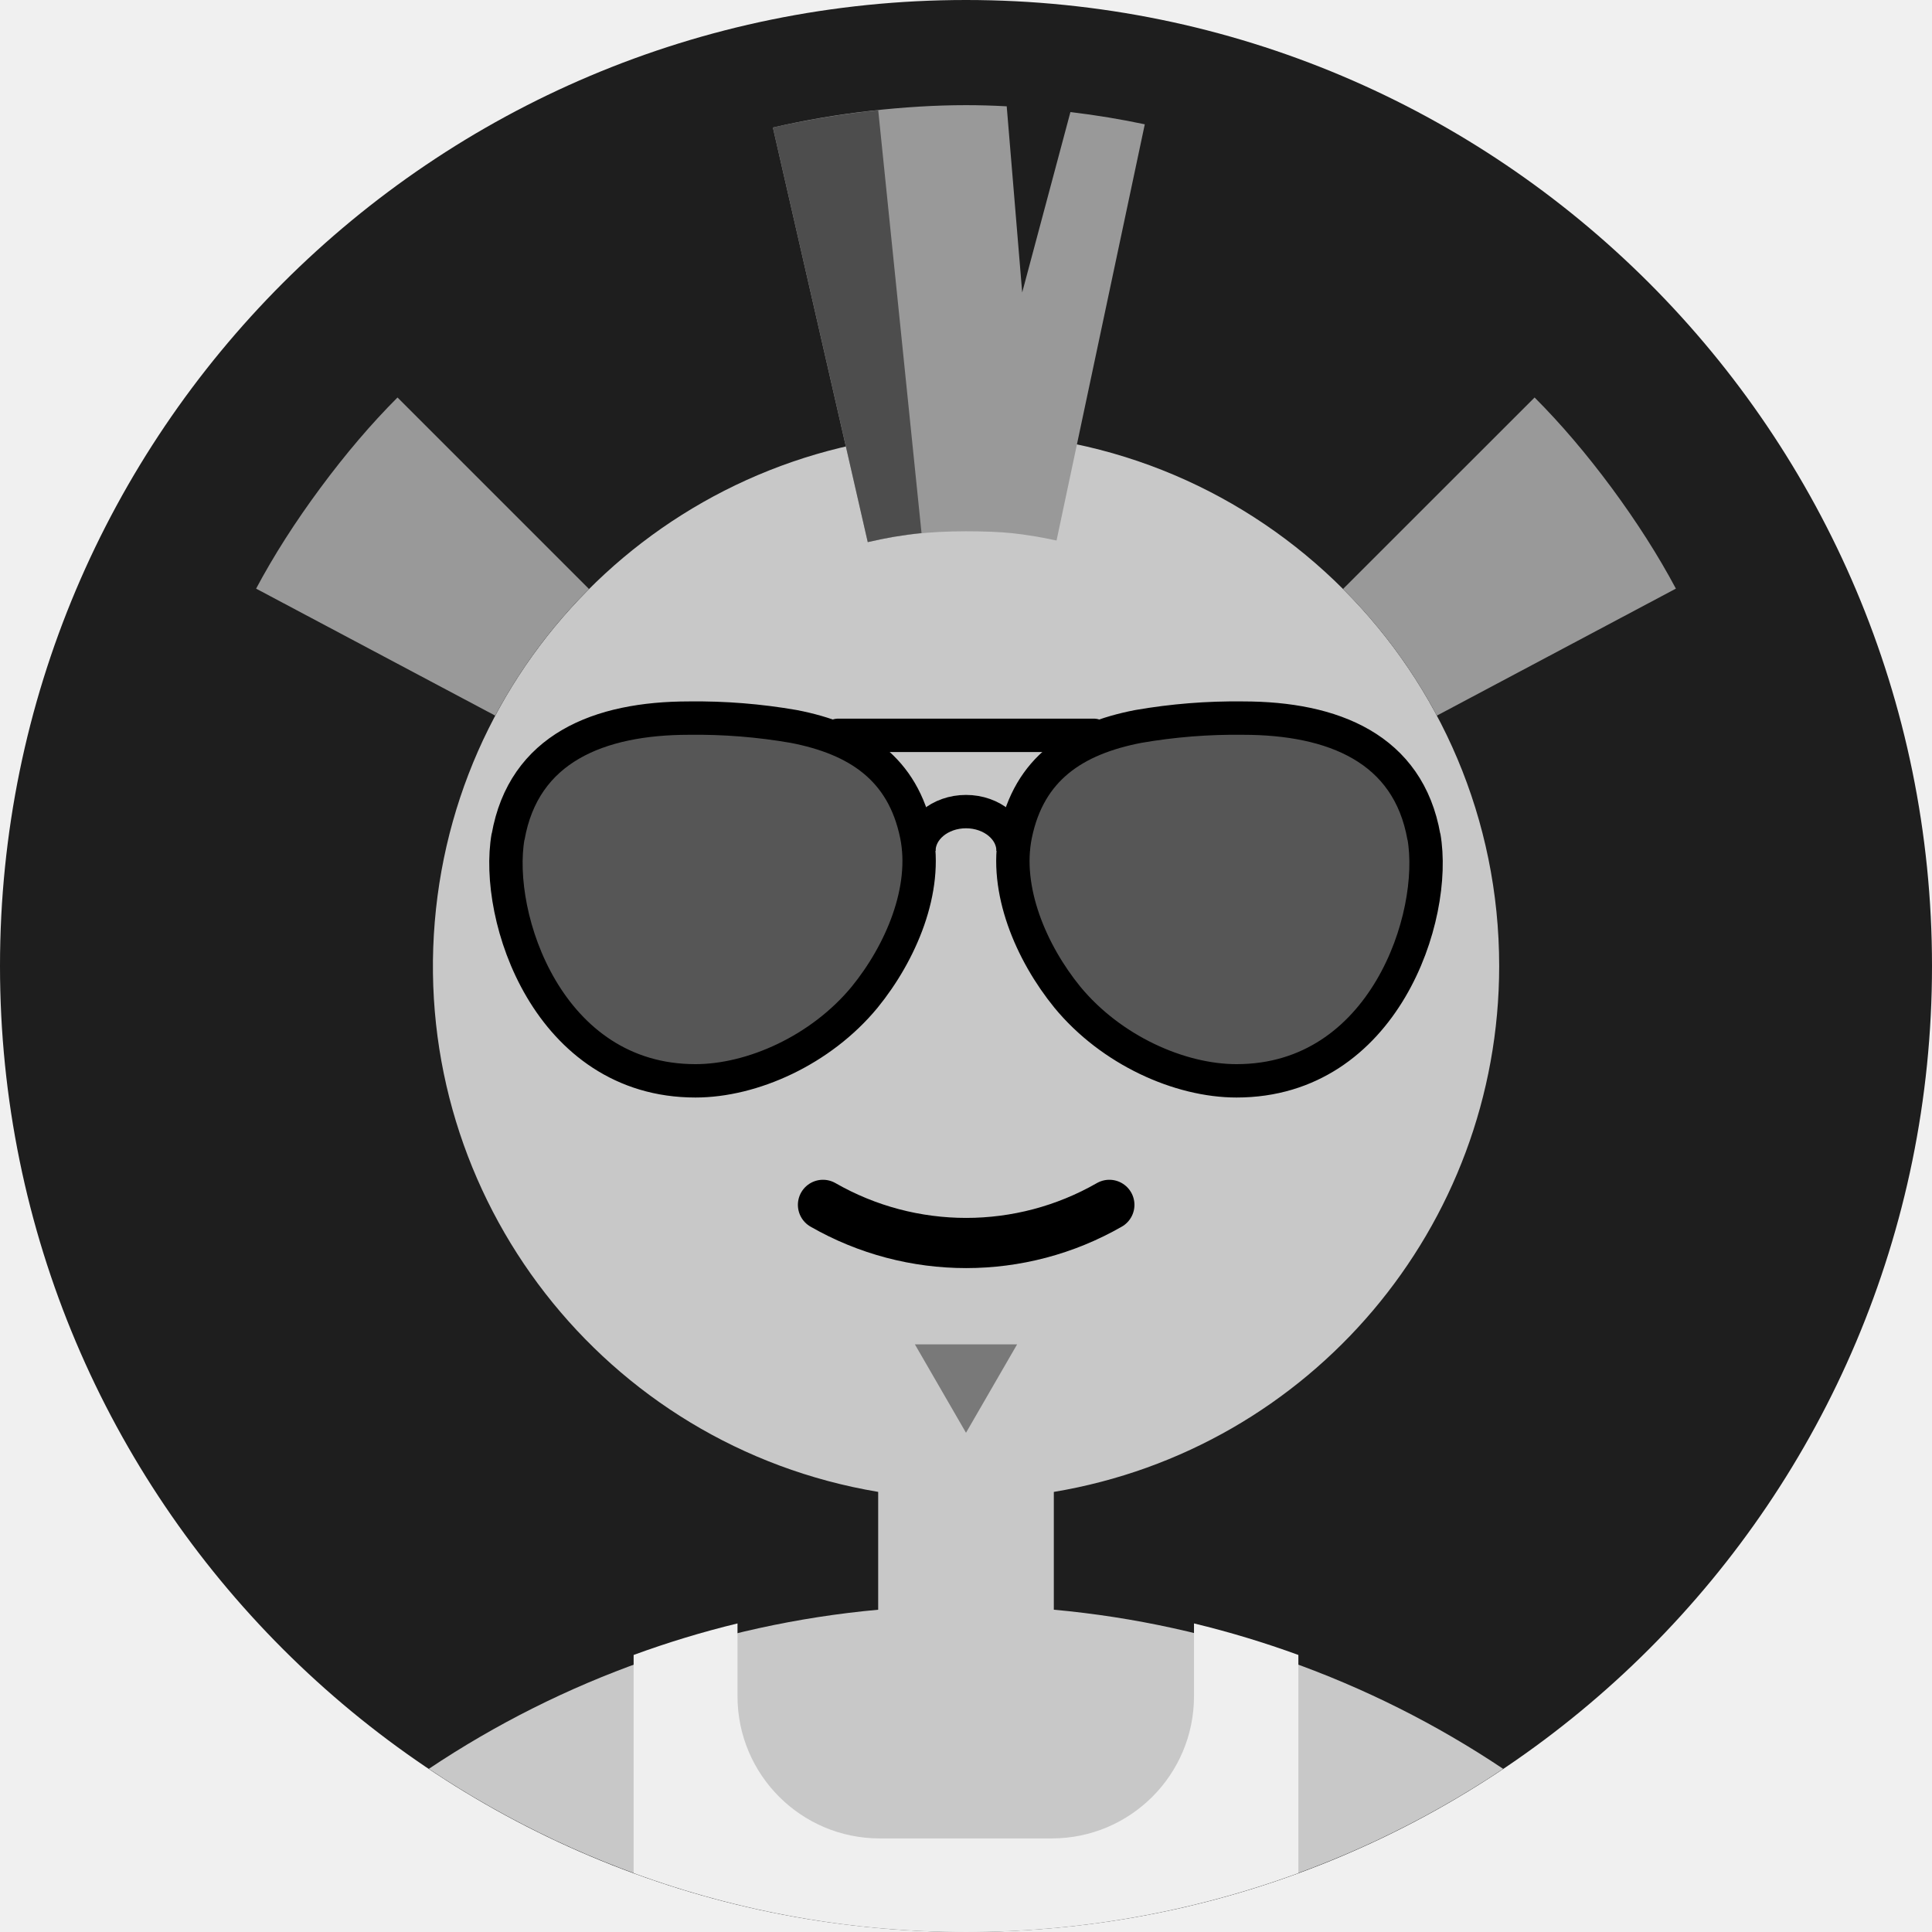
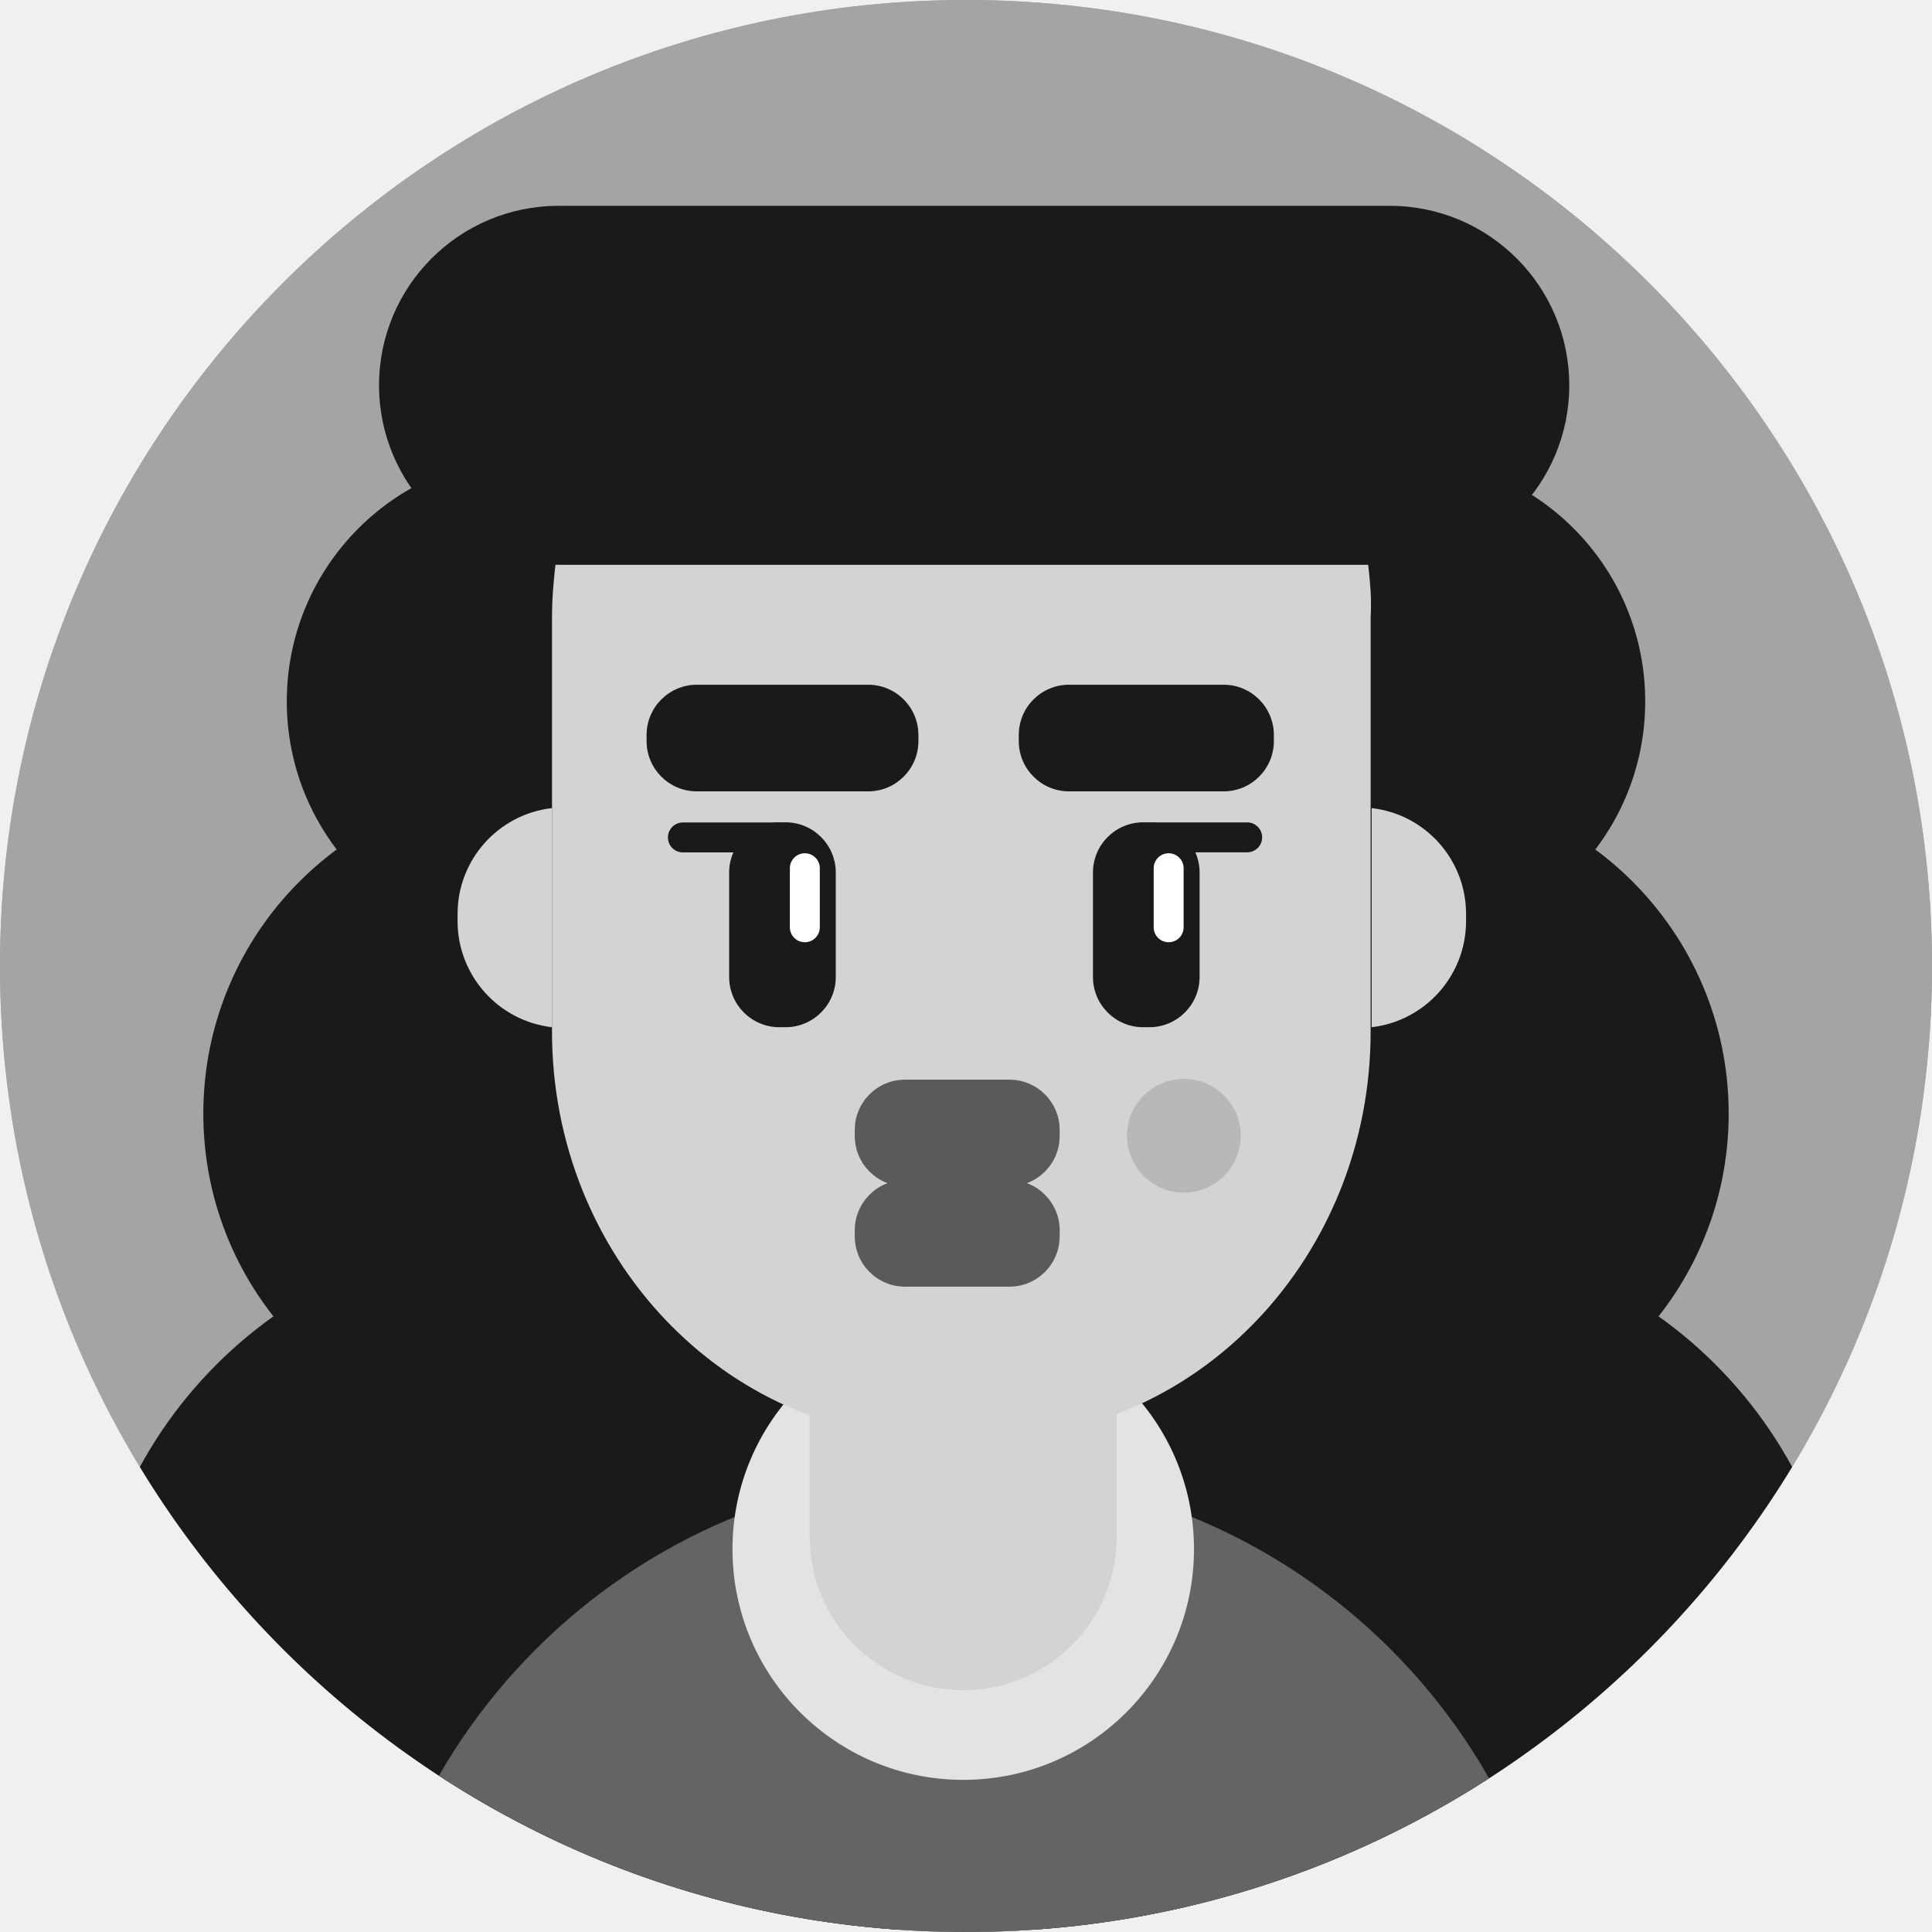
- <svg xmlns="http://www.w3.org/2000/svg" id="punk" version="1.1" viewBox="0 0 231 231">
-   <style id="style859" />
-   <defs id="defs2">
-     <pattern id="EMFhbasepattern" patternUnits="userSpaceOnUse" width="6" height="6" x="0" y="0" />
-     <pattern id="EMFhbasepattern-6" patternUnits="userSpaceOnUse" width="6" height="6" x="0" y="0" />
+ <svg xmlns="http://www.w3.org/2000/svg" id="FINAL_AVATARS" data-name="FINAL AVATARS" viewBox="0 0 231 231">
+   <defs>
+     <style>.cls-1,.cls-8{fill:none;}.cls-1{clip-rule:evenodd;}.cls-2{clip-path:url(#clip-path);}.cls-3{fill:#a4a4a4;}.cls-3,.cls-4,.cls-5,.cls-6{fill-rule:evenodd;}.cls-12,.cls-4{fill:#d3d3d3;}.cls-13,.cls-5{fill:#fff;}.cls-5,.cls-8{stroke:#1a1a1a;stroke-linecap:round;stroke-linejoin:round;}.cls-5{stroke-width:3px;}.cls-11,.cls-6{fill:#646464;}.cls-7{fill:#e3e3e3;}.cls-8{stroke-width:5px;}.cls-9{fill:#1a1a1a;}.cls-10{fill:#b3b3b3;}.cls-14{fill:#5a5a5a;}.cls-15{fill:#b8b8b8;}</style>
+     <clipPath id="clip-path">
+       <path class="cls-1" d="M115.5,0A115.5,115.5,0,1,1,0,115.5,115.5,115.5,0,0,1,115.5,0Z" />
+     </clipPath>
  </defs>
-   <path class="env" style="fill:#1e1e1e;fill-rule:evenodd" d="M 115.5,0 A 115.5,115.5 0 1 1 0,115.5 115.5,115.5 0 0 1 115.5,0 Z" id="path5" />
-   <path class="body" style="fill:#c8c8c8;stroke-width:1.432;" d="M 115.5 51.75 A 63.75 63.75 0 0 0 105 178.377 L 105 192.467 A 115.5 115.5 0 0 0 51.271 211.494 A 115.5 115.5 0 0 0 179.729 211.494 A 115.5 115.5 0 0 0 126 192.465 L 126 178.381 A 63.75 63.75 0 0 0 179.25 115.5 A 63.75 63.75 0 0 0 115.6 51.75 A 63.75 63.75 0 0 0 115.5 51.75 z " id="path7" />
-   <path id="path9" style="fill:#efefef" d="M 88.18 194.105 C 83.972 195.126 79.825 196.385 75.76 197.875 L 75.76 223.947 A 115.5 115.5 0 0 0 155.24 223.947 L 155.24 197.875 C 151.154 196.385 146.987 195.126 142.76 194.105 L 142.76 202.811 C 142.76 212.199 135.149 219.811 125.76 219.811 L 105.18 219.811 C 95.791 219.811 88.18 212.199 88.18 202.811 L 88.18 194.105 z " class="clothes" />
-   <polygon class="mouth" style="fill:#797979;" points="121.61,160.74 109.39,160.74 115.5,171.31 " id="polygon11" />
-   <path class="mouth" style="fill:none;stroke:#000000;stroke-width:6px;stroke-linecap:round;stroke-linejoin:round" d="m 132.64,144.06 a 34.42,34.42 0 0 1 -34.24,0" id="path13" />
-   <path class="eyes" style="fill:#565656;stroke:#000000;stroke-width:3.99px;" d="m 170.25,100 c 1.69,9.62 -4.79,29.23 -22.4,29.23 -6.81,0 -15,-3.66 -20.23,-10 -4.34,-5.33 -7.56,-12.87 -6.2,-19.45 1.63,-7.89 7.07,-11.45 14.67,-12.92 a 68.16,68.16 0 0 1 12.52,-1 c 10.77,0 19.78,3.61 21.64,14.22 z" id="path29" />
-   <path class="eyes" style="fill:#565656;stroke:#000000;stroke-width:3.99px;" d="m 60.75,100 c -1.69,9.62 4.79,29.23 22.4,29.23 6.81,0 15,-3.66 20.23,-10 4.34,-5.33 7.56,-12.87 6.2,-19.45 -1.63,-7.89 -7.07,-11.45 -14.67,-12.92 a 68.16,68.16 0 0 0 -12.52,-1 c -10.77,0 -19.78,3.61 -21.64,14.22 z" id="path31" />
-   <line class="eyes" style="fill:none;stroke:#000;stroke-linecap:round;stroke-linejoin:round;stroke-width:3.99px;" y2="87.92" x2="130.8" y1="87.92" x1="100.2" id="line33" />
-   <path class="eyes" style="fill:none;stroke:#000000;stroke-width:3.99px;" d="m 109.87,101.73 c 0,-2.59 2.52,-4.69 5.63,-4.69 3.11,0 5.63,2.1 5.63,4.69" id="path35" />
-   <path style="fill:#999999;fill-opacity:1;fill-rule:nonzero;stroke:none;stroke-width:0.283" d="m 30.622,70.381 c 2.097,-3.937 4.665,-7.96 7.682,-12.037 3.017,-4.076 6.099,-7.693 9.223,-10.817 L 70.423,70.423 C 65.983,74.864 62.196,79.967 59.21,85.563 Z" id="path84" class="top" />
-   <path style="fill:#999999;fill-opacity:1;fill-rule:nonzero;stroke:none;stroke-width:0.283" d="m 160.577,70.423 22.907,-22.897 c 3.124,3.124 6.206,6.741 9.223,10.817 3.007,4.076 5.574,8.099 7.671,12.037 L 171.8,85.563 C 168.815,79.967 165.028,74.874 160.577,70.423 Z" id="path86" class="top" />
-   <path style="fill:#999999;fill-opacity:1;fill-rule:nonzero;stroke:none;stroke-width:0.283" d="m 92.411,15.247 c 3.82,-0.877 7.671,-1.541 11.534,-1.979 4.076,-0.46 7.928,-0.695 11.555,-0.695 1.53,0 3.156,0.043 4.868,0.139 l 1.851,22.255 5.767,-21.57 c 3.103,0.374 6.067,0.867 8.891,1.466 l -10.55,49.763 c -1.926,-0.417 -3.702,-0.706 -5.318,-0.877 -1.423,-0.15 -3.263,-0.225 -5.51,-0.225 -2.236,0 -4.237,0.107 -5.981,0.3 -1.947,0.225 -3.873,0.556 -5.767,0.995 z" id="path88" class="top" />
-   <path style="fill:#4d4d4d;fill-opacity:1;fill-rule:nonzero;stroke:none;stroke-width:0.283" d="m 92.411,15.247 c 1.915,-0.439 4.023,-0.845 6.323,-1.23 2.065,-0.342 4.151,-0.621 6.27,-0.845 l 5.179,50.565 c -1.091,0.107 -2.183,0.257 -3.295,0.439 -0.867,0.15 -1.915,0.364 -3.135,0.642 z" id="path90" class="top" />
+   <g class="cls-2">
+     <path class="cls-3" d="M115.5,0A115.5,115.5,0,1,1,0,115.5,115.5,115.5,0,0,1,115.5,0Z" />
+     <path class="cls-4" d="M115.5,51.75A63.75,63.75,0,1,1,51.75,115.5,63.75,63.75,0,0,1,115.5,51.75Z" />
+     <path class="cls-4" d="M105,166.5h21v26a116.53,116.53,0,0,1,15.75,2.5l13.12,22.72a109.85,109.85,0,0,1-78.74,0L89.25,195A116.6,116.6,0,0,1,105,192.47v-26Z" />
+     <path class="cls-5" d="M127.84,146.73c-2.24,8.93-6.92,15.08-12.34,15.08s-10.1-6.15-12.34-15.08Z" />
+     <path class="cls-6" d="M115.5,231a115,115,0,0,0,64.23-19.5,114.79,114.79,0,0,0-38-16.5l-2.41-9A125.19,125.19,0,0,0,126,183.72v8.75q3.52.32,7,.84l-17.5,17.48L98,193.31q3.45-.52,7-.84v-8.75A125.55,125.55,0,0,0,91.66,186l-2.41,9a114.79,114.79,0,0,0-38,16.5A114.94,114.94,0,0,0,115.5,231Z" />
+     <path class="cls-7" d="M133,193.33,96.79,229.49l-2.4-.42L130.5,193Z" />
+     <path class="cls-8" d="M129.31,114.14l20-5.37m-47.66,5.37-20-5.37" />
+     <path class="cls-9" d="M169.65,91c3.14,11.94,4.94,36.48-3.41,58.21l5.13,3.12c10-15.2,15-39.17,13.94-61.33Z" />
+     <path class="cls-9" d="M45.08,91c-.88,4.93-.87,15-.15,21.75,2.13,20,16.67,42.5,16.67,42.5l5.74-4.43s-13.25-31.35-6.06-52.75c.52-1.55,1-2.92,1.35-4.18Z" />
+     <path class="cls-9" d="M117,3.49c-8.21-.2-19.13,7.93-18.49,9.35,1.62,3.62,11.17,22.55,11.88,24h10.15c2.61-6.31,11.32-26.53,11.32-26.53s-4.14-4.14-12.41-6.44A10.34,10.34,0,0,0,117,3.49Z" />
+     <path class="cls-9" d="M116,4.54a25.36,25.36,0,0,0-9.22,1.72A23,23,0,0,0,94,18.5h0a20.31,20.31,0,0,0-.58,13.85,21.1,21.1,0,0,0,3.16,6.1h38.89a21.92,21.92,0,0,0,1.88-3,20.4,20.4,0,0,0,.67-17,22.92,22.92,0,0,0-12.8-12.22A25.34,25.34,0,0,0,116,4.54Z" />
+     <path class="cls-10" d="M92.51,28.12a20.45,20.45,0,0,0,.86,4.24A22,22,0,0,0,102,43.71a25.14,25.14,0,0,0,28.52-.43,22.21,22.21,0,0,0,6.77-7.84,20.37,20.37,0,0,0,2.12-7.52c-15-2.64-31.42-3.46-46.91.21Z" />
+     <path class="cls-9" d="M34.43,90.63C49.14,94.71,57.11,97,79.68,98.06c2.53-18.19,4.67-28.68,10-38.36,3.21,13.41,3.84,25.22,2.91,42.26l11.18-.23c1.47-11.89,3.89-29.22,2.16-42C116.37,72.34,117.32,83.33,119,99.43c30.17-.76,59.8-4.51,77.84-10.13-10.76-38.61-41.47-55.66-80.38-56.1C78.31,32.75,42,55.6,34.43,90.63Z" />
+     <path class="cls-3" d="M115.5,0A115.5,115.5,0,1,1,0,115.5,115.5,115.5,0,0,1,115.5,0Z" />
+     <circle class="cls-9" cx="63.55" cy="133.15" r="39.24" />
+     <circle class="cls-9" cx="63.55" cy="200.83" r="53.28" />
+     <circle class="cls-9" cx="63.55" cy="83.86" r="29.26" />
+     <circle class="cls-9" cx="167.45" cy="133.15" r="39.24" />
+     <circle class="cls-9" cx="167.45" cy="200.83" r="53.28" />
+     <circle class="cls-9" cx="167.45" cy="83.86" r="29.26" />
+     <circle class="cls-11" cx="115.17" cy="248.31" r="72.28" />
+     <circle class="cls-7" cx="115.17" cy="185.22" r="27.59" />
+     <rect class="cls-12" x="96.81" y="139.13" width="36.71" height="62.96" rx="18.35" />
+     <path class="cls-12" d="M163.8,69.64c-2-24.86-21.79-44.39-45.86-44.39h-5.88C88,25.25,68.23,44.76,66.2,69.64Q66,71.74,66,73.87v49.47c0,26.84,20.61,48.61,46,48.61h5.88c25.41,0,46-21.75,46-48.61V73.87Q164,71.74,163.8,69.64Z" />
+     <rect class="cls-9" x="45.32" y="24.61" width="142.31" height="42.92" rx="21.46" />
+     <path class="cls-12" d="M164,96.62v26.2a12.77,12.77,0,0,0,11.29-12.68v-.85A12.73,12.73,0,0,0,164,96.62Z" />
+     <path class="cls-12" d="M66,96.62v26.2a12.77,12.77,0,0,1-11.29-12.68v-.85A12.74,12.74,0,0,1,66,96.62Z" />
+     <rect class="cls-9" x="87.18" y="98.32" width="12.75" height="24.5" rx="6.01" />
+     <rect class="cls-13" x="94.44" y="102.02" width="3.58" height="10.64" rx="1.79" />
+     <rect class="cls-14" x="102.2" y="129.09" width="24.5" height="12.75" rx="6.01" />
+     <rect class="cls-14" x="102.2" y="141.09" width="24.5" height="12.75" rx="6.01" />
+     <rect class="cls-9" x="77.31" y="81.87" width="32.5" height="12.75" rx="6.01" />
+     <rect class="cls-9" x="141.8" y="92.81" width="3.58" height="14.64" rx="1.79" transform="translate(43.46 243.71) rotate(-90)" />
+     <rect class="cls-9" x="130.68" y="98.32" width="12.75" height="24.5" rx="6.01" />
+     <rect class="cls-13" x="137.94" y="102.02" width="3.58" height="10.64" rx="1.79" />
+     <rect class="cls-9" x="85.38" y="92.81" width="3.58" height="14.64" rx="1.79" transform="translate(-12.95 187.3) rotate(-90)" />
+     <rect class="cls-9" x="121.81" y="81.87" width="30.5" height="12.75" rx="6.01" />
+     <circle class="cls-15" cx="141.55" cy="135.8" r="6.8" />
+   </g>
</svg>
